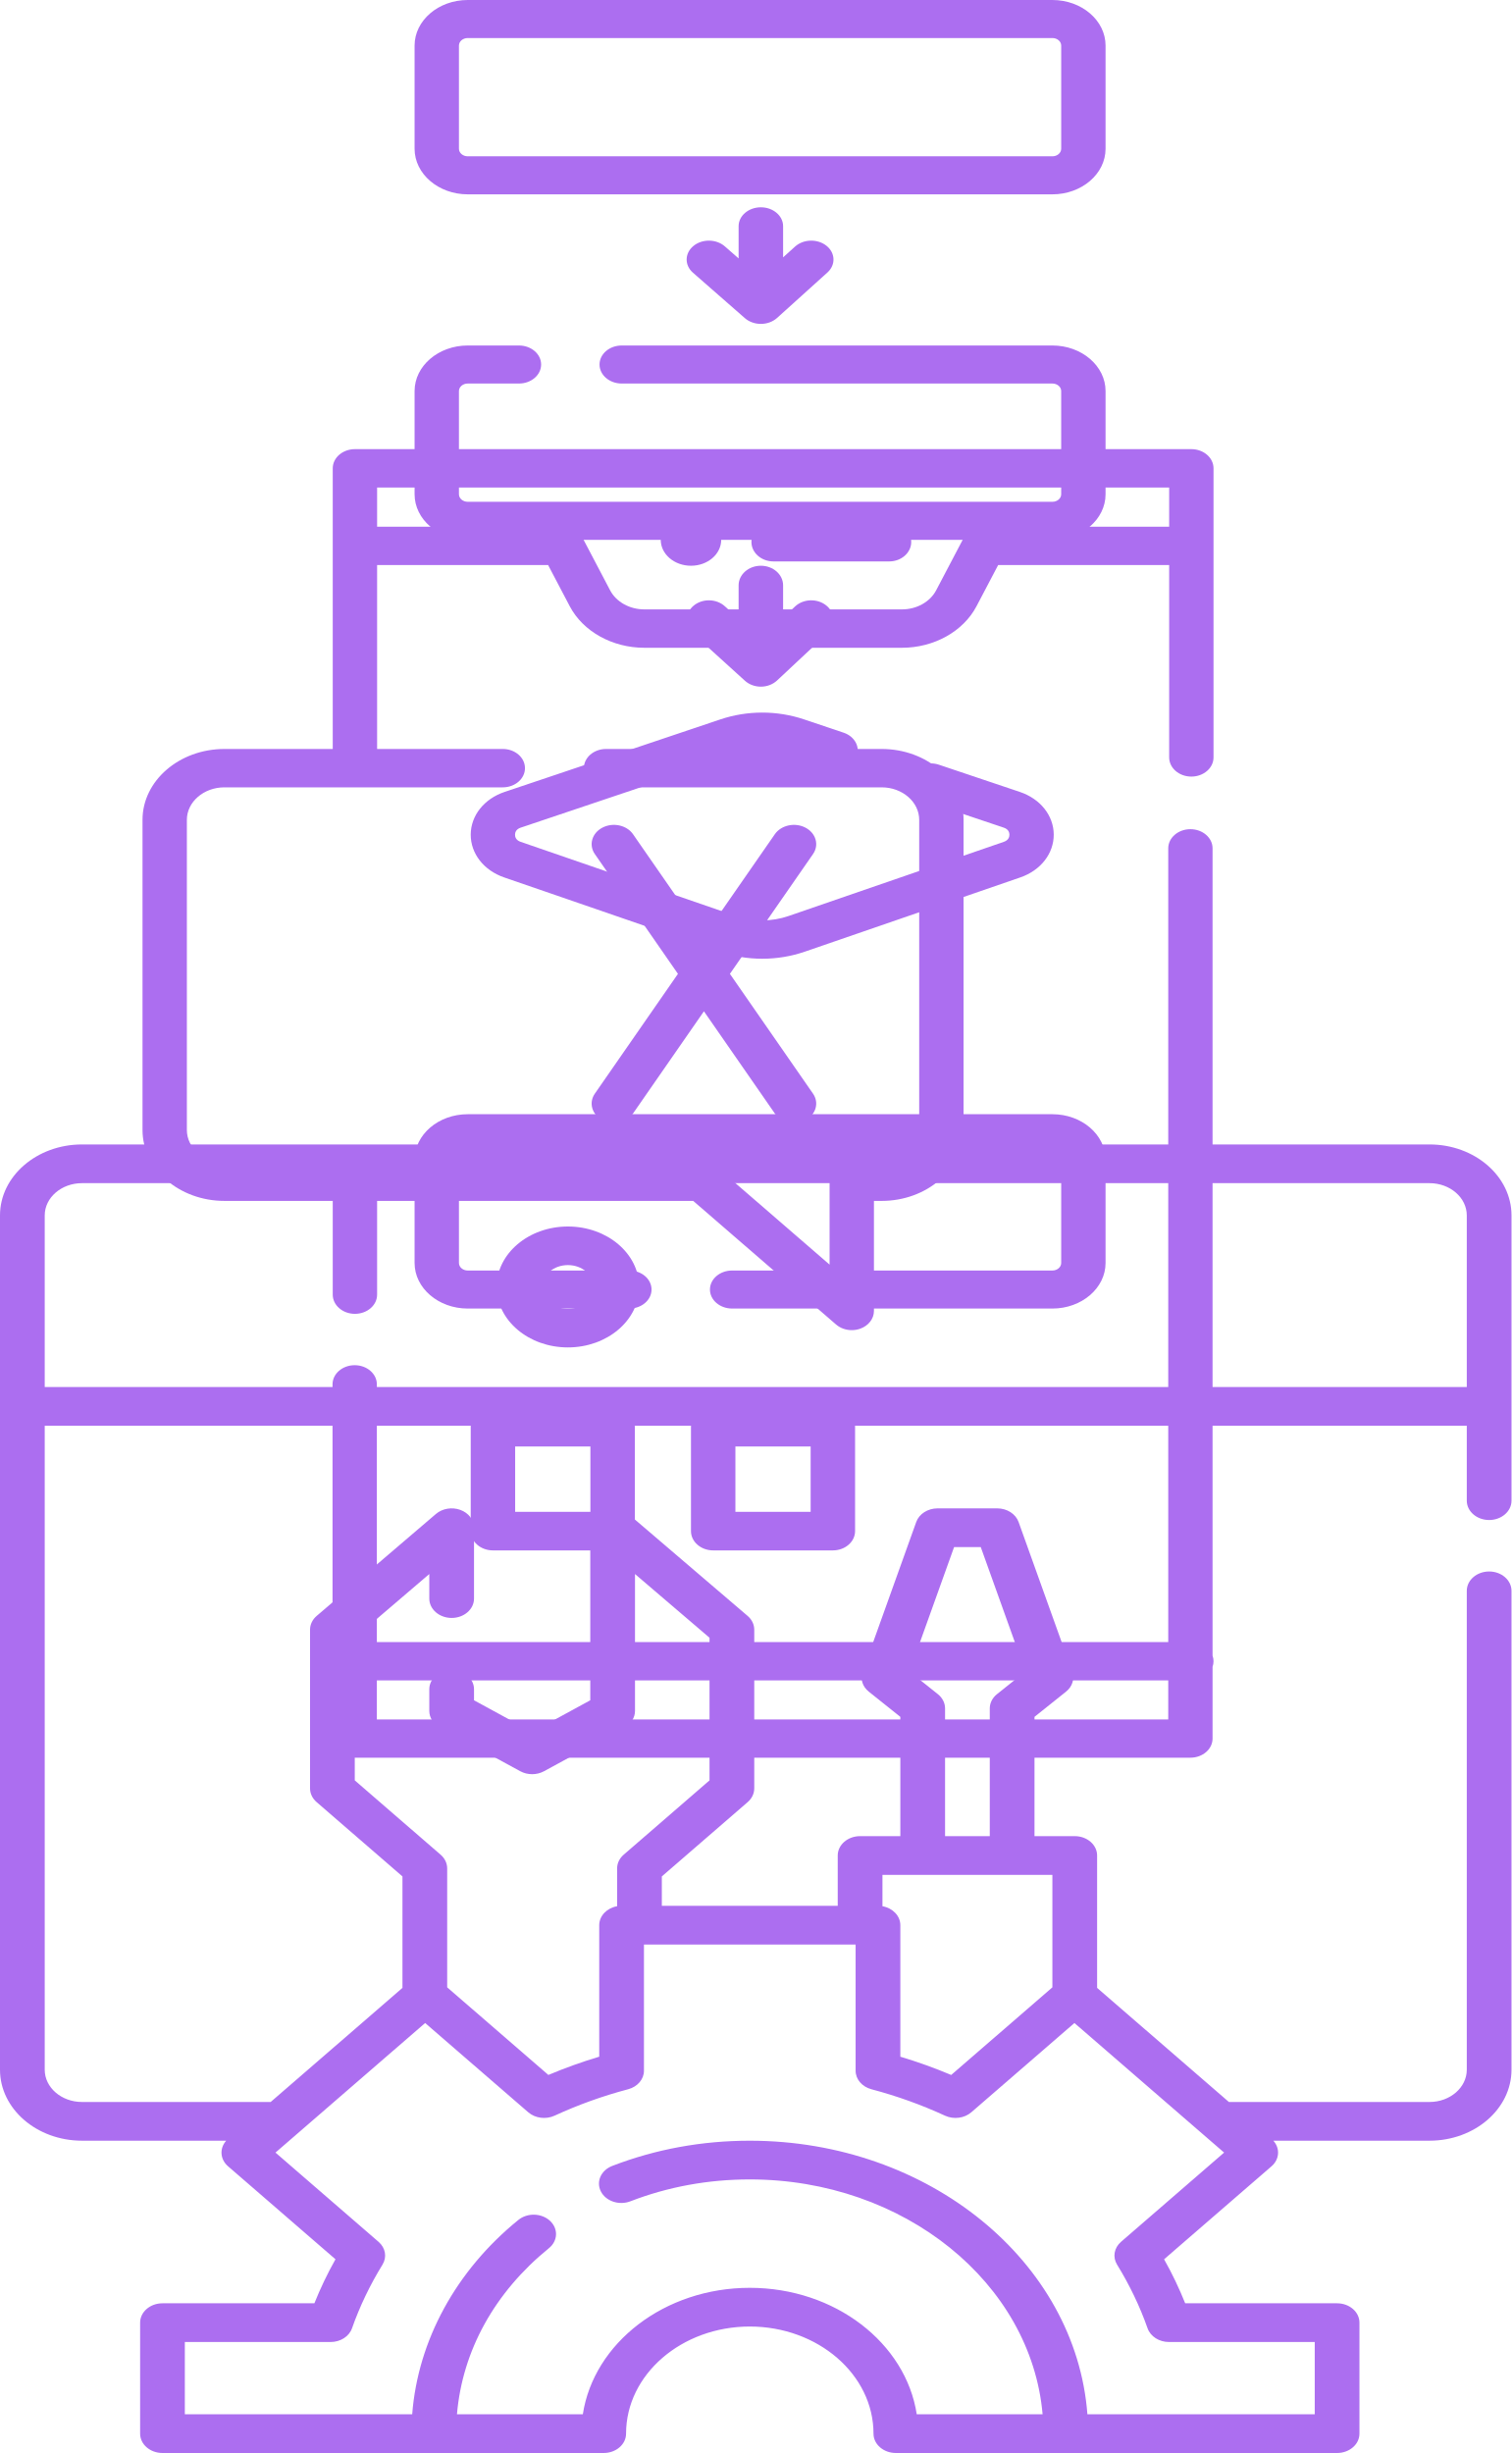
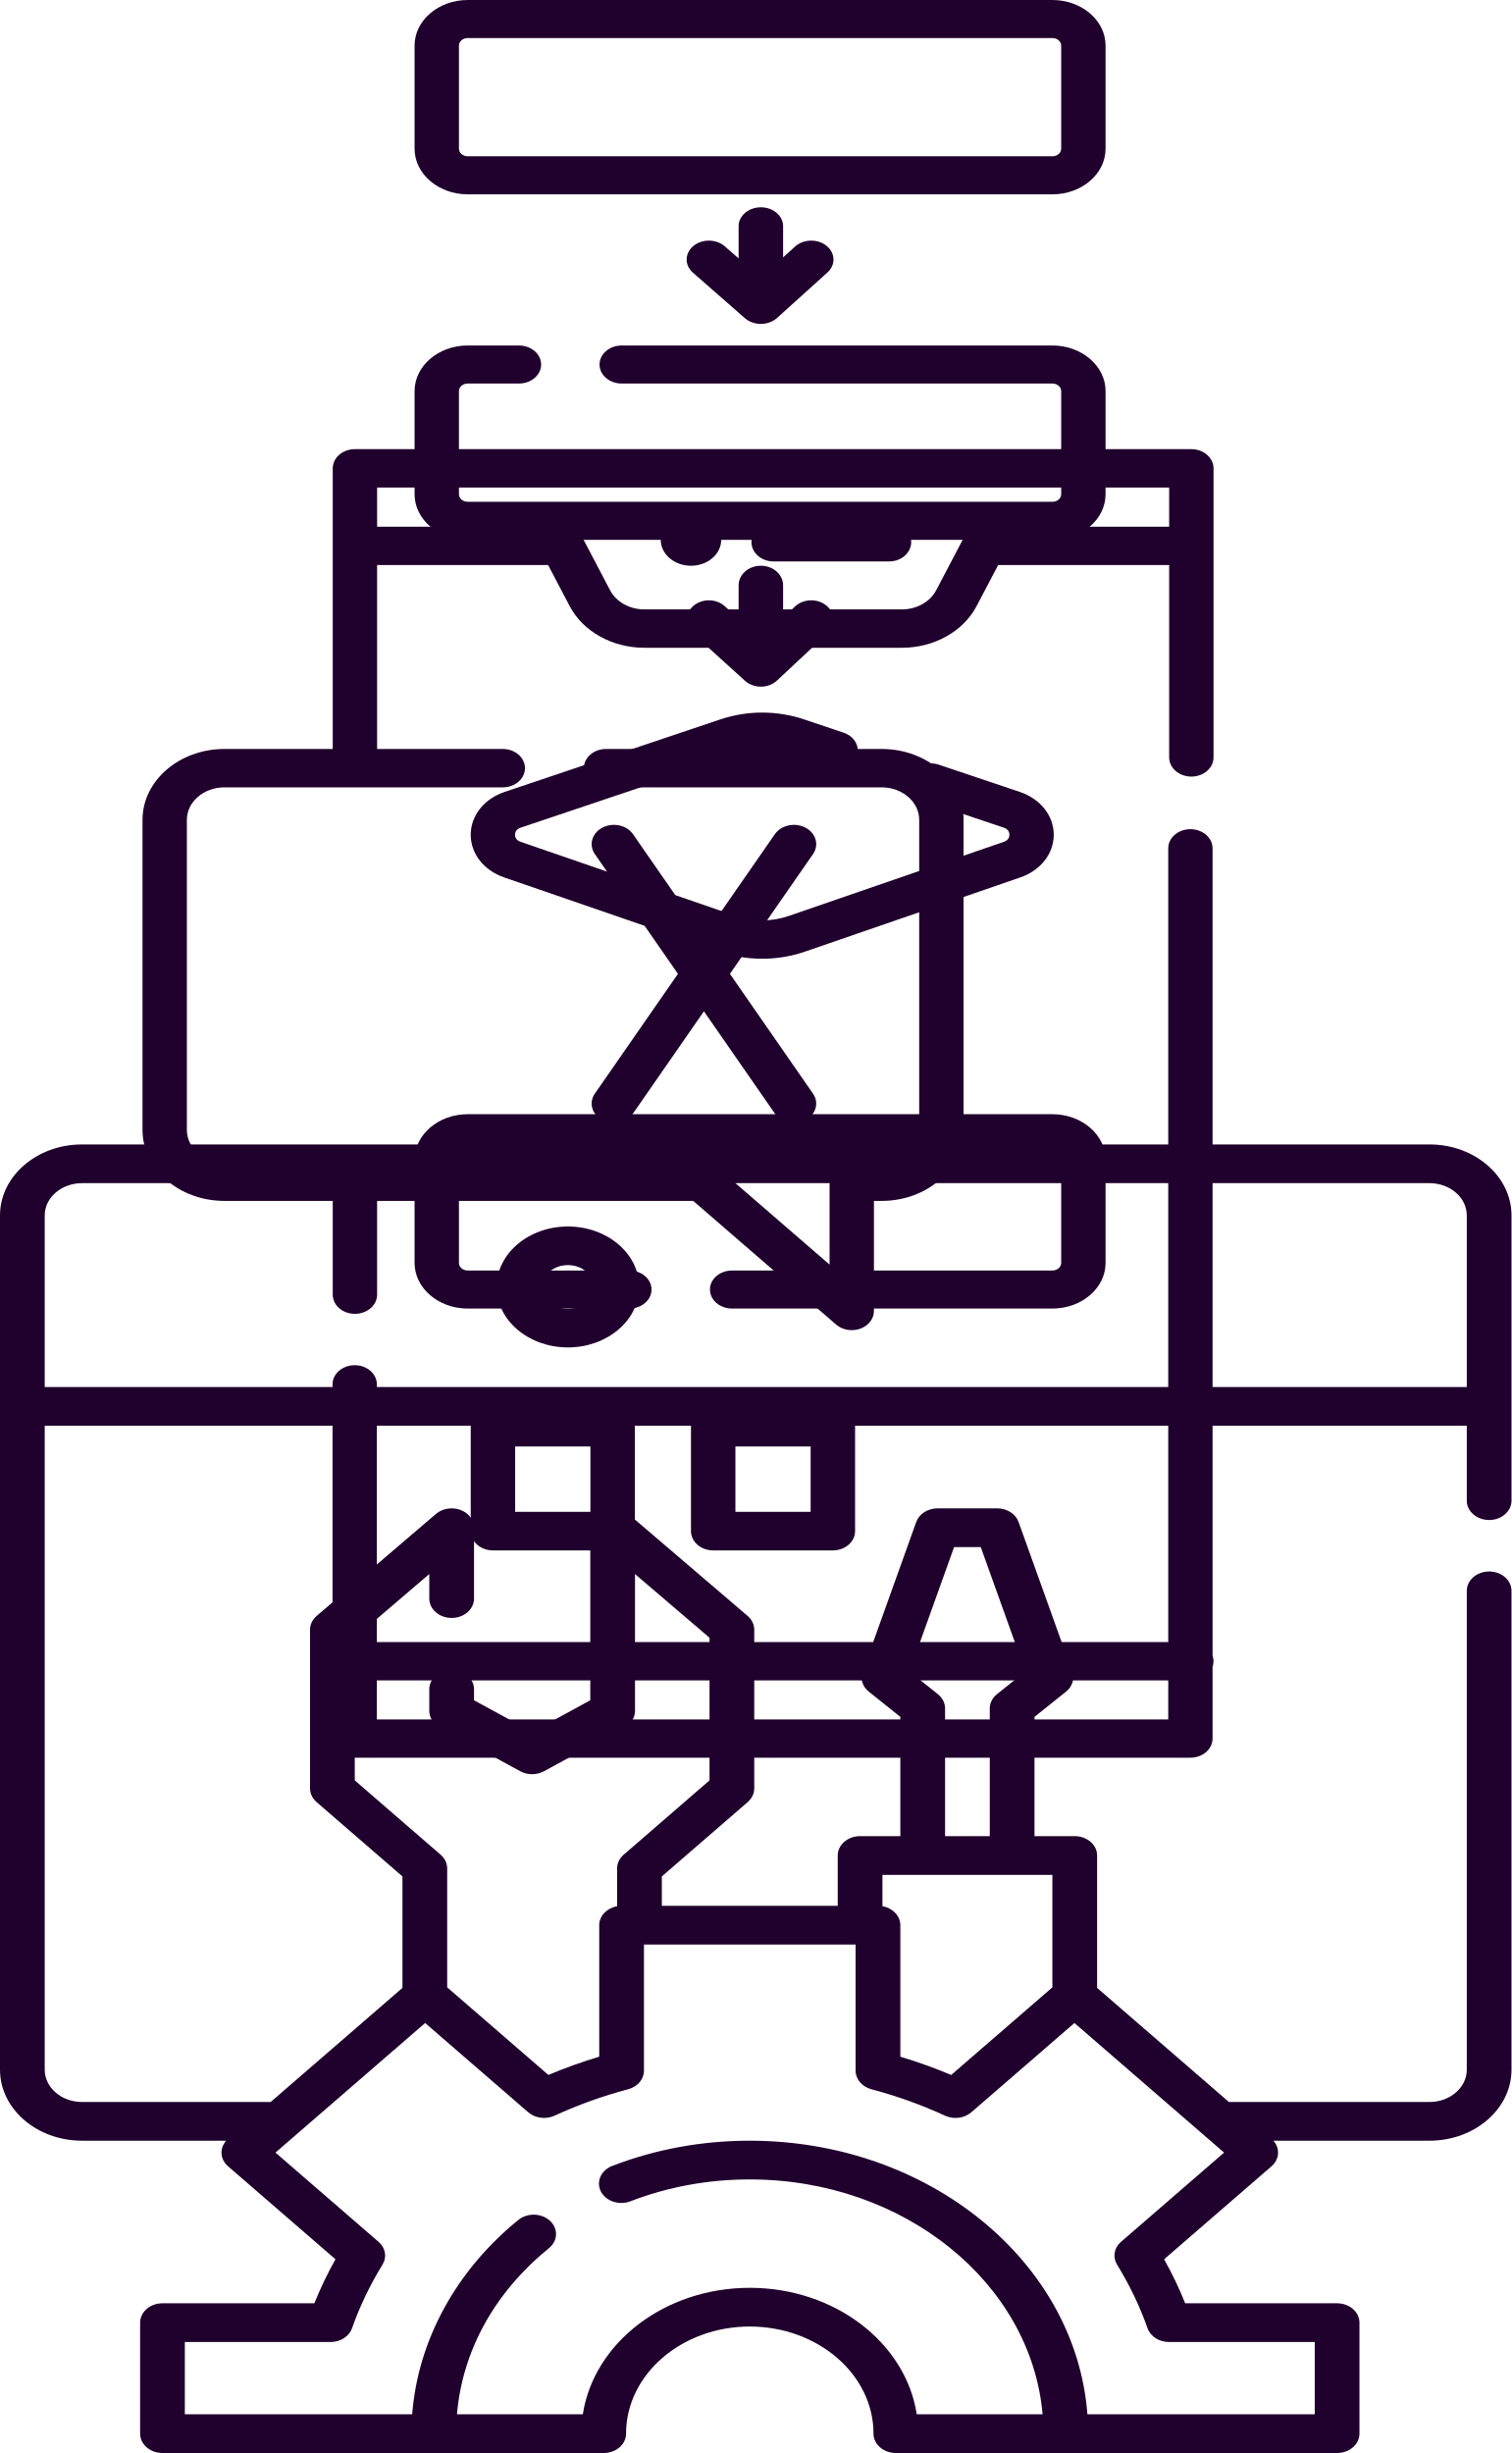
<svg xmlns="http://www.w3.org/2000/svg" width="350" height="568" viewBox="0 0 350 568" fill="none">
-   <path d="M131.5 284C122.401 284 115 290.282 115 298.001C115 305.721 122.401 312 131.5 312C140.599 312 148 305.721 148 298.001C148 290.282 140.599 284 131.5 284V284ZM131.5 303.064C128.208 303.064 125.533 300.792 125.533 297.999C125.533 295.208 128.208 292.936 131.5 292.936C134.792 292.936 137.47 295.208 137.47 297.999C137.47 300.792 134.789 303.064 131.5 303.064Z" fill="#ac6ef0" />
-   <path d="M331.017 265H18.983C8.516 265 0 272.372 0 281.434V479.251C0 488.313 8.516 495.685 18.983 495.685H52.383C50.797 497.444 50.936 499.99 52.805 501.608L77.681 523.144C75.817 526.454 74.186 529.864 72.797 533.336H37.622C34.764 533.336 32.447 535.343 32.447 537.818V563.518C32.447 565.993 34.764 568 37.622 568H139.792C142.652 568 144.97 565.993 144.97 563.518C144.97 549.842 157.822 538.715 173.619 538.715C189.414 538.715 202.266 549.842 202.266 563.518C202.266 565.993 204.584 568 207.444 568H309.615C312.474 568 314.792 565.993 314.792 563.518V537.818C314.792 535.343 312.474 533.336 309.615 533.336H274.439C273.05 529.864 271.419 526.454 269.555 523.144L294.434 501.608C296.301 499.99 296.439 497.444 294.853 495.685H331.014C341.482 495.685 349.997 488.313 349.997 479.251V368.366C349.997 365.89 347.68 363.883 344.822 363.883C341.962 363.883 339.645 365.89 339.645 368.366V479.251C339.645 483.371 335.773 486.72 331.014 486.72H284.559L254.043 460.302V429.647C254.043 427.171 251.723 425.164 248.866 425.164H239.546V397.544L246.852 391.705C248.321 390.53 248.879 388.732 248.286 387.081L235.861 352.419C235.188 350.545 233.183 349.266 230.916 349.266H217.108C214.841 349.266 212.835 350.545 212.162 352.419L199.738 387.081C199.145 388.732 199.703 390.53 201.171 391.705L208.48 397.544V425.164H199.161C196.301 425.164 193.983 427.171 193.983 429.647V441.3H153.253V434.492L173.136 417.279C174.108 416.438 174.653 415.298 174.653 414.11V377.354C174.653 376.156 174.097 375.007 173.112 374.166L145.501 350.559C144.014 349.287 141.792 348.915 139.867 349.611C137.939 350.309 136.684 351.939 136.684 353.746V393.704L123.223 401.042L109.762 393.704V391.15C109.762 388.674 107.444 386.667 104.585 386.667C101.725 386.667 99.407 388.674 99.407 391.15V396.178C99.407 397.72 100.32 399.151 101.826 399.971L120.465 410.131C122.15 411.051 124.297 411.051 125.982 410.131L144.62 399.971C146.126 399.151 147.039 397.72 147.039 396.178V364.473L164.297 379.226V412.251L144.415 429.464C143.443 430.306 142.898 431.445 142.898 432.636V441.39C140.535 441.806 138.756 443.614 138.756 445.782V476.234C134.743 477.434 130.807 478.849 126.98 480.46L103.548 460.175V432.636C103.548 431.445 103.004 430.306 102.032 429.464L82.149 412.251V379.226L99.407 364.473V370.157C99.407 372.633 101.725 374.64 104.585 374.64C107.444 374.64 109.762 372.633 109.762 370.157V353.749C109.762 351.939 108.507 350.309 106.579 349.613C104.654 348.915 102.432 349.289 100.945 350.559L73.332 374.166C72.346 375.007 71.793 376.156 71.793 377.354V414.11C71.793 415.298 72.338 416.438 73.31 417.279L93.193 434.492V460.302L62.677 486.72H18.983C14.225 486.72 10.355 483.371 10.355 479.251V330.142H339.645V347.484C339.645 349.958 341.962 351.964 344.822 351.964C347.682 351.964 350 349.958 350 347.484V281.434C350 272.372 341.484 265 331.017 265V265ZM217.169 392.289L210.598 387.037L220.926 358.231H227.103L237.429 387.037L230.857 392.289C229.797 393.138 229.191 394.331 229.191 395.584V425.167H218.838V395.584C218.835 394.331 218.232 393.138 217.169 392.289V392.289ZM243.688 434.129V460.177L220.256 480.463C216.43 478.851 212.494 477.437 208.48 476.234V445.785C208.48 443.616 206.702 441.809 204.338 441.392V434.131H243.688V434.129ZM128.417 489.89C133.851 487.384 139.581 485.326 145.448 483.775C147.624 483.2 149.112 481.459 149.112 479.487V450.265H198.125V479.487C198.125 481.459 199.615 483.2 201.791 483.775C207.658 485.326 213.388 487.384 218.822 489.89C220.833 490.817 223.306 490.498 224.918 489.104L248.793 468.435L278.751 494.372C278.754 494.372 278.754 494.374 278.757 494.377L283.451 498.438L259.576 519.107C257.966 520.501 257.597 522.644 258.668 524.385C261.563 529.087 263.939 534.048 265.731 539.129C266.396 541.013 268.407 542.301 270.682 542.301H304.437V559.035H251.797C249.122 523.715 215.084 495.688 173.619 495.688C162.532 495.688 151.817 497.652 141.766 501.527C139.154 502.535 137.979 505.184 139.143 507.447C140.305 509.708 143.37 510.723 145.979 509.717C154.695 506.356 163.993 504.652 173.619 504.652C209.372 504.652 238.769 528.662 241.421 559.035H212.28C209.74 542.53 193.372 529.753 173.619 529.753C153.867 529.753 137.498 542.53 134.959 559.035H105.813C107.071 544.317 114.523 530.793 127.116 520.568C129.202 518.876 129.309 516.04 127.351 514.232C125.397 512.429 122.12 512.336 120.035 514.029C105.556 525.781 96.766 541.984 95.447 559.035H42.799V542.301H76.555C78.832 542.301 80.843 541.013 81.508 539.129C83.3 534.048 85.676 529.087 88.571 524.385C89.642 522.644 89.273 520.501 87.663 519.107L63.788 498.438L68.482 494.377C68.482 494.374 68.485 494.372 68.487 494.372L98.445 468.435L122.321 489.104C123.931 490.498 126.406 490.817 128.417 489.89V489.89ZM10.355 321.177V281.434C10.355 277.314 14.227 273.965 18.983 273.965H331.017C335.775 273.965 339.645 277.317 339.645 281.434V321.177H10.355Z" fill="#ac6ef0" />
-   <path d="M160 131C163.866 131 167 128.314 167 125C167 121.686 163.866 119 160 119C156.134 119 153 121.686 153 125C153 128.314 156.134 131 160 131Z" fill="#ac6ef0" />
-   <path d="M179.101 130H205.899C208.717 130 211 127.985 211 125.5C211 123.015 208.717 121 205.899 121H179.101C176.283 121 174 123.015 174 125.5C174 127.985 176.284 130 179.101 130Z" fill="#ac6ef0" />
-   <path d="M139.505 259.364C140.336 259.795 141.251 260 142.154 260C143.907 260 145.615 259.228 146.582 257.834L163 234.17L179.418 257.834C180.386 259.228 182.094 260 183.846 260C184.749 260 185.664 259.795 186.495 259.364C188.938 258.096 189.73 255.356 188.264 253.244L169.016 225.5L188.264 197.756C189.73 195.644 188.938 192.904 186.495 191.636C184.052 190.369 180.884 191.054 179.418 193.166L163 216.83L146.582 193.166C145.115 191.053 141.948 190.369 139.505 191.636C137.062 192.904 136.27 195.644 137.736 197.756L156.984 225.5L137.736 253.244C136.27 255.356 137.062 258.096 139.505 259.364V259.364Z" fill="#ac6ef0" />
-   <path d="M114.144 326C111.302 326 109 328 109 330.467V354.533C109 357 111.302 359 114.144 359H141.856C144.698 359 147 357 147 354.533V330.467C147 328 144.698 326 141.856 326H114.144ZM136.712 350.066H119.288V334.934H136.712V350.066Z" fill="#ac6ef0" />
-   <path d="M192.856 326H165.144C162.302 326 160 328 160 330.467V354.533C160 357 162.302 359 165.144 359H192.856C195.698 359 198 357 198 354.533V330.467C198 327.999 195.698 326 192.856 326ZM187.712 350.066H170.288V334.934H187.712V350.066Z" fill="#ac6ef0" />
-   <path d="M281 384.665C281 384.216 280.921 383.784 280.778 383.375V196.431C280.778 193.984 278.481 192 275.646 192C272.812 192 270.515 193.984 270.515 196.431V380.234H87.263V320.547C87.263 318.1 84.966 316.116 82.131 316.116C79.297 316.116 77 318.1 77 320.547V402.569C77 405.016 79.297 407 82.131 407H275.646C278.481 407 280.778 405.016 280.778 402.569V385.955C280.921 385.547 281 385.114 281 384.665ZM87.263 398.138V389.096H270.515V398.138H87.263Z" fill="#ac6ef0" />
-   <path d="M77.049 299.78C77.049 302.234 79.348 304.224 82.185 304.224C85.022 304.224 87.321 302.234 87.321 299.78V278.074H160.519L193.601 306.698C194.584 307.549 195.898 308 197.234 308C197.896 308 198.563 307.889 199.198 307.662C201.118 306.974 202.369 305.353 202.369 303.556V278.075H204.15C214.61 278.075 223.12 270.712 223.12 261.661V189.84C223.12 180.789 214.61 173.426 204.15 173.426H140.335C137.498 173.426 135.2 175.415 135.2 177.87C135.2 180.324 137.498 182.313 140.335 182.313H204.149C208.946 182.313 212.848 185.69 212.848 189.84V261.66C212.848 265.81 208.946 269.186 204.149 269.186H197.232C194.395 269.186 192.097 271.176 192.097 273.63V292.828L166.278 270.488C165.314 269.655 164.008 269.186 162.646 269.186H82.252C82.23 269.186 82.208 269.184 82.185 269.184C82.163 269.184 82.141 269.186 82.119 269.186H51.97C47.173 269.186 43.271 265.81 43.271 261.66V189.84C43.271 185.69 47.173 182.313 51.97 182.313H116.425C119.262 182.313 121.561 180.324 121.561 177.87C121.561 175.415 119.262 173.426 116.425 173.426H87.321V130.842H126.921L131.928 140.373C134.999 146.218 141.778 149.994 149.199 149.994H208.851C216.271 149.994 223.05 146.217 226.121 140.373L231.128 130.842H270.729V175.377C270.729 177.831 273.027 179.821 275.864 179.821C278.701 179.821 281 177.831 281 175.377V108.444C281 105.99 278.701 104 275.864 104H82.185C79.348 104 77.049 105.99 77.049 108.444V173.427H51.97C41.51 173.427 33 180.79 33 189.841V261.661C33 270.711 41.51 278.074 51.97 278.074H77.049V299.78ZM270.728 112.887V121.955H227.821C225.807 121.955 223.979 122.974 223.145 124.56L216.769 136.695C215.361 139.375 212.253 141.107 208.851 141.107H149.199C145.796 141.107 142.687 139.375 141.28 136.695L134.904 124.56C134.07 122.973 132.243 121.955 130.229 121.955H87.322V112.887H270.728Z" fill="#ac6ef0" />
-   <path d="M176.181 131C173.337 131 171.031 133.031 171.031 135.537V143.276L167.845 140.384C165.864 138.586 162.604 138.543 160.563 140.288C158.522 142.033 158.473 144.905 160.455 146.703L172.486 157.623C173.457 158.504 174.789 159 176.182 159H176.222C177.627 158.99 178.968 158.475 179.933 157.572L191.6 146.652C193.55 144.828 193.45 141.956 191.38 140.239C189.309 138.522 186.051 138.608 184.099 140.433L181.333 143.023V135.536C181.331 133.031 179.025 131 176.181 131V131Z" fill="#ac6ef0" />
-   <path d="M243.691 258H108.308C101.521 258 96 262.735 96 268.555V292.445C96 298.265 101.522 303 108.308 303H145.732C148.568 303 150.868 301.028 150.868 298.596C150.868 296.163 148.568 294.192 145.732 294.192H108.308C107.186 294.192 106.272 293.408 106.272 292.445V268.555C106.272 267.592 107.186 266.808 108.308 266.808H243.691C244.814 266.808 245.728 267.592 245.728 268.555V292.445C245.728 293.408 244.814 294.192 243.691 294.192H169.53C166.694 294.192 164.394 296.163 164.394 298.596C164.394 301.028 166.694 303 169.53 303H243.691C250.478 303 256 298.265 256 292.445V268.555C256 262.735 250.478 258 243.691 258V258Z" fill="#ac6ef0" />
-   <path d="M243.691 80H143.963C141.126 80 138.827 81.972 138.827 84.404C138.827 86.837 141.126 88.809 143.963 88.809H243.691C244.814 88.809 245.727 89.592 245.727 90.554V114.446C245.727 115.408 244.814 116.191 243.691 116.191H108.307C107.185 116.191 106.271 115.408 106.271 114.446V90.554C106.271 89.592 107.185 88.809 108.307 88.809H120.166C123.002 88.809 125.302 86.837 125.302 84.404C125.302 81.972 123.002 80 120.166 80H108.308C101.521 80 96 84.735 96 90.554V114.446C96 120.266 101.522 125 108.308 125H243.691C250.478 125 256 120.265 256 114.446V90.554C255.999 84.734 250.478 80 243.691 80Z" fill="#ac6ef0" />
-   <path d="M109 193.245C108.979 197.647 112.019 201.542 116.745 203.171L166.6 220.35C169.792 221.45 173.146 222 176.5 222C179.854 222 183.208 221.45 186.4 220.35L236.254 203.171C240.981 201.543 244.021 197.647 244 193.245C243.979 188.843 240.901 184.969 236.159 183.375L217.397 177.067C214.753 176.18 211.783 177.312 210.757 179.597C209.731 181.882 211.04 184.453 213.68 185.341L232.443 191.649C233.566 192.027 233.738 192.834 233.739 193.282C233.741 193.729 233.578 194.538 232.458 194.924L182.603 212.103C178.667 213.459 174.332 213.459 170.395 212.103L120.54 194.924C119.421 194.538 119.257 193.729 119.259 193.282C119.261 192.834 119.433 192.027 120.556 191.649L170.524 174.85C174.377 173.555 178.62 173.555 182.473 174.85L191.638 177.931C194.282 178.82 197.252 177.686 198.278 175.402C199.304 173.118 197.995 170.545 195.355 169.658L186.19 166.576C179.941 164.475 173.057 164.475 166.809 166.576L116.841 183.375C112.1 184.969 109.022 188.844 109 193.245V193.245Z" fill="#ac6ef0" />
-   <path d="M176.181 48C173.337 48 171.031 49.959 171.031 52.375V59.837L167.845 57.048C165.864 55.315 162.604 55.273 160.563 56.956C158.522 58.639 158.473 61.408 160.455 63.142L172.486 73.672C173.457 74.522 174.789 75 176.182 75H176.222C177.628 74.991 178.968 74.493 179.933 73.624L191.6 63.093C193.55 61.334 193.45 58.565 191.38 56.909C189.309 55.254 186.051 55.337 184.099 57.096L181.333 59.593V52.375C181.331 49.959 179.025 48 176.181 48V48Z" fill="#ac6ef0" />
-   <path d="M243.691 0H108.308C101.521 0 96 4.735 96 10.555V34.445C96 40.265 101.522 45 108.308 45H243.691C250.478 45 256 40.265 256 34.445V10.555C256 4.735 250.478 0 243.691 0V0ZM245.728 34.445C245.728 35.408 244.814 36.192 243.691 36.192H108.308C107.186 36.192 106.272 35.408 106.272 34.445V10.555C106.272 9.592 107.186 8.808 108.308 8.808H243.691C244.814 8.808 245.728 9.592 245.728 10.555V34.445Z" fill="#ac6ef0" />
+   <path d="M131.5 284C122.401 284 115 290.282 115 298.001C115 305.721 122.401 312 131.5 312C140.599 312 148 305.721 148 298.001C148 290.282 140.599 284 131.5 284V284ZM131.5 303.064C128.208 303.064 125.533 300.792 125.533 297.999C125.533 295.208 128.208 292.936 131.5 292.936C134.792 292.936 137.47 295.208 137.47 297.999C137.47 300.792 134.789 303.064 131.5 303.064Z" fill="#20002c" />
+   <path d="M331.017 265H18.983C8.516 265 0 272.372 0 281.434V479.251C0 488.313 8.516 495.685 18.983 495.685H52.383C50.797 497.444 50.936 499.99 52.805 501.608L77.681 523.144C75.817 526.454 74.186 529.864 72.797 533.336H37.622C34.764 533.336 32.447 535.343 32.447 537.818V563.518C32.447 565.993 34.764 568 37.622 568H139.792C142.652 568 144.97 565.993 144.97 563.518C144.97 549.842 157.822 538.715 173.619 538.715C189.414 538.715 202.266 549.842 202.266 563.518C202.266 565.993 204.584 568 207.444 568H309.615C312.474 568 314.792 565.993 314.792 563.518V537.818C314.792 535.343 312.474 533.336 309.615 533.336H274.439C273.05 529.864 271.419 526.454 269.555 523.144L294.434 501.608C296.301 499.99 296.439 497.444 294.853 495.685H331.014C341.482 495.685 349.997 488.313 349.997 479.251V368.366C349.997 365.89 347.68 363.883 344.822 363.883C341.962 363.883 339.645 365.89 339.645 368.366V479.251C339.645 483.371 335.773 486.72 331.014 486.72H284.559L254.043 460.302V429.647C254.043 427.171 251.723 425.164 248.866 425.164H239.546V397.544L246.852 391.705C248.321 390.53 248.879 388.732 248.286 387.081L235.861 352.419C235.188 350.545 233.183 349.266 230.916 349.266H217.108C214.841 349.266 212.835 350.545 212.162 352.419L199.738 387.081C199.145 388.732 199.703 390.53 201.171 391.705L208.48 397.544V425.164H199.161C196.301 425.164 193.983 427.171 193.983 429.647V441.3H153.253V434.492L173.136 417.279C174.108 416.438 174.653 415.298 174.653 414.11V377.354C174.653 376.156 174.097 375.007 173.112 374.166L145.501 350.559C144.014 349.287 141.792 348.915 139.867 349.611C137.939 350.309 136.684 351.939 136.684 353.746V393.704L123.223 401.042L109.762 393.704V391.15C109.762 388.674 107.444 386.667 104.585 386.667C101.725 386.667 99.407 388.674 99.407 391.15V396.178C99.407 397.72 100.32 399.151 101.826 399.971L120.465 410.131C122.15 411.051 124.297 411.051 125.982 410.131L144.62 399.971C146.126 399.151 147.039 397.72 147.039 396.178V364.473L164.297 379.226V412.251L144.415 429.464C143.443 430.306 142.898 431.445 142.898 432.636V441.39C140.535 441.806 138.756 443.614 138.756 445.782V476.234C134.743 477.434 130.807 478.849 126.98 480.46L103.548 460.175V432.636C103.548 431.445 103.004 430.306 102.032 429.464L82.149 412.251V379.226L99.407 364.473V370.157C99.407 372.633 101.725 374.64 104.585 374.64C107.444 374.64 109.762 372.633 109.762 370.157V353.749C109.762 351.939 108.507 350.309 106.579 349.613C104.654 348.915 102.432 349.289 100.945 350.559L73.332 374.166C72.346 375.007 71.793 376.156 71.793 377.354V414.11C71.793 415.298 72.338 416.438 73.31 417.279L93.193 434.492V460.302L62.677 486.72H18.983C14.225 486.72 10.355 483.371 10.355 479.251V330.142H339.645V347.484C339.645 349.958 341.962 351.964 344.822 351.964C347.682 351.964 350 349.958 350 347.484V281.434C350 272.372 341.484 265 331.017 265V265ZM217.169 392.289L210.598 387.037L220.926 358.231H227.103L237.429 387.037L230.857 392.289C229.797 393.138 229.191 394.331 229.191 395.584V425.167H218.838V395.584C218.835 394.331 218.232 393.138 217.169 392.289V392.289ZM243.688 434.129V460.177L220.256 480.463C216.43 478.851 212.494 477.437 208.48 476.234V445.785C208.48 443.616 206.702 441.809 204.338 441.392V434.131H243.688V434.129ZM128.417 489.89C133.851 487.384 139.581 485.326 145.448 483.775C147.624 483.2 149.112 481.459 149.112 479.487V450.265H198.125V479.487C198.125 481.459 199.615 483.2 201.791 483.775C207.658 485.326 213.388 487.384 218.822 489.89C220.833 490.817 223.306 490.498 224.918 489.104L248.793 468.435L278.751 494.372C278.754 494.372 278.754 494.374 278.757 494.377L283.451 498.438L259.576 519.107C257.966 520.501 257.597 522.644 258.668 524.385C261.563 529.087 263.939 534.048 265.731 539.129C266.396 541.013 268.407 542.301 270.682 542.301H304.437V559.035H251.797C249.122 523.715 215.084 495.688 173.619 495.688C162.532 495.688 151.817 497.652 141.766 501.527C139.154 502.535 137.979 505.184 139.143 507.447C140.305 509.708 143.37 510.723 145.979 509.717C154.695 506.356 163.993 504.652 173.619 504.652C209.372 504.652 238.769 528.662 241.421 559.035H212.28C209.74 542.53 193.372 529.753 173.619 529.753C153.867 529.753 137.498 542.53 134.959 559.035H105.813C107.071 544.317 114.523 530.793 127.116 520.568C129.202 518.876 129.309 516.04 127.351 514.232C125.397 512.429 122.12 512.336 120.035 514.029C105.556 525.781 96.766 541.984 95.447 559.035H42.799V542.301H76.555C78.832 542.301 80.843 541.013 81.508 539.129C83.3 534.048 85.676 529.087 88.571 524.385C89.642 522.644 89.273 520.501 87.663 519.107L63.788 498.438L68.482 494.377C68.482 494.374 68.485 494.372 68.487 494.372L98.445 468.435L122.321 489.104C123.931 490.498 126.406 490.817 128.417 489.89V489.89ZM10.355 321.177V281.434C10.355 277.314 14.227 273.965 18.983 273.965H331.017C335.775 273.965 339.645 277.317 339.645 281.434V321.177H10.355Z" fill="#20002c" />
+   <path d="M160 131C163.866 131 167 128.314 167 125C167 121.686 163.866 119 160 119C156.134 119 153 121.686 153 125C153 128.314 156.134 131 160 131Z" fill="#20002c" />
+   <path d="M179.101 130H205.899C208.717 130 211 127.985 211 125.5C211 123.015 208.717 121 205.899 121H179.101C176.283 121 174 123.015 174 125.5C174 127.985 176.284 130 179.101 130Z" fill="#20002c" />
+   <path d="M139.505 259.364C140.336 259.795 141.251 260 142.154 260C143.907 260 145.615 259.228 146.582 257.834L163 234.17L179.418 257.834C180.386 259.228 182.094 260 183.846 260C184.749 260 185.664 259.795 186.495 259.364C188.938 258.096 189.73 255.356 188.264 253.244L169.016 225.5L188.264 197.756C189.73 195.644 188.938 192.904 186.495 191.636C184.052 190.369 180.884 191.054 179.418 193.166L163 216.83L146.582 193.166C145.115 191.053 141.948 190.369 139.505 191.636C137.062 192.904 136.27 195.644 137.736 197.756L156.984 225.5L137.736 253.244C136.27 255.356 137.062 258.096 139.505 259.364V259.364Z" fill="#20002c" />
+   <path d="M114.144 326C111.302 326 109 328 109 330.467V354.533C109 357 111.302 359 114.144 359H141.856C144.698 359 147 357 147 354.533V330.467C147 328 144.698 326 141.856 326H114.144ZM136.712 350.066H119.288V334.934H136.712V350.066Z" fill="#20002c" />
+   <path d="M192.856 326H165.144C162.302 326 160 328 160 330.467V354.533C160 357 162.302 359 165.144 359H192.856C195.698 359 198 357 198 354.533V330.467C198 327.999 195.698 326 192.856 326ZM187.712 350.066H170.288V334.934H187.712V350.066Z" fill="#20002c" />
+   <path d="M281 384.665C281 384.216 280.921 383.784 280.778 383.375V196.431C280.778 193.984 278.481 192 275.646 192C272.812 192 270.515 193.984 270.515 196.431V380.234H87.263V320.547C87.263 318.1 84.966 316.116 82.131 316.116C79.297 316.116 77 318.1 77 320.547V402.569C77 405.016 79.297 407 82.131 407H275.646C278.481 407 280.778 405.016 280.778 402.569V385.955C280.921 385.547 281 385.114 281 384.665ZM87.263 398.138V389.096H270.515V398.138H87.263Z" fill="#20002c" />
+   <path d="M77.049 299.78C77.049 302.234 79.348 304.224 82.185 304.224C85.022 304.224 87.321 302.234 87.321 299.78V278.074H160.519L193.601 306.698C194.584 307.549 195.898 308 197.234 308C197.896 308 198.563 307.889 199.198 307.662C201.118 306.974 202.369 305.353 202.369 303.556V278.075H204.15C214.61 278.075 223.12 270.712 223.12 261.661V189.84C223.12 180.789 214.61 173.426 204.15 173.426H140.335C137.498 173.426 135.2 175.415 135.2 177.87C135.2 180.324 137.498 182.313 140.335 182.313H204.149C208.946 182.313 212.848 185.69 212.848 189.84V261.66C212.848 265.81 208.946 269.186 204.149 269.186H197.232C194.395 269.186 192.097 271.176 192.097 273.63V292.828L166.278 270.488C165.314 269.655 164.008 269.186 162.646 269.186H82.252C82.23 269.186 82.208 269.184 82.185 269.184C82.163 269.184 82.141 269.186 82.119 269.186H51.97C47.173 269.186 43.271 265.81 43.271 261.66V189.84C43.271 185.69 47.173 182.313 51.97 182.313H116.425C119.262 182.313 121.561 180.324 121.561 177.87C121.561 175.415 119.262 173.426 116.425 173.426H87.321V130.842H126.921L131.928 140.373C134.999 146.218 141.778 149.994 149.199 149.994H208.851C216.271 149.994 223.05 146.217 226.121 140.373L231.128 130.842H270.729V175.377C270.729 177.831 273.027 179.821 275.864 179.821C278.701 179.821 281 177.831 281 175.377V108.444C281 105.99 278.701 104 275.864 104H82.185C79.348 104 77.049 105.99 77.049 108.444V173.427H51.97C41.51 173.427 33 180.79 33 189.841V261.661C33 270.711 41.51 278.074 51.97 278.074H77.049V299.78ZM270.728 112.887V121.955H227.821C225.807 121.955 223.979 122.974 223.145 124.56L216.769 136.695C215.361 139.375 212.253 141.107 208.851 141.107H149.199C145.796 141.107 142.687 139.375 141.28 136.695L134.904 124.56C134.07 122.973 132.243 121.955 130.229 121.955H87.322V112.887H270.728Z" fill="#20002c" />
+   <path d="M176.181 131C173.337 131 171.031 133.031 171.031 135.537V143.276L167.845 140.384C165.864 138.586 162.604 138.543 160.563 140.288C158.522 142.033 158.473 144.905 160.455 146.703L172.486 157.623C173.457 158.504 174.789 159 176.182 159H176.222C177.627 158.99 178.968 158.475 179.933 157.572L191.6 146.652C193.55 144.828 193.45 141.956 191.38 140.239C189.309 138.522 186.051 138.608 184.099 140.433L181.333 143.023V135.536C181.331 133.031 179.025 131 176.181 131V131Z" fill="#20002c" />
+   <path d="M243.691 258H108.308C101.521 258 96 262.735 96 268.555V292.445C96 298.265 101.522 303 108.308 303H145.732C148.568 303 150.868 301.028 150.868 298.596C150.868 296.163 148.568 294.192 145.732 294.192H108.308C107.186 294.192 106.272 293.408 106.272 292.445V268.555C106.272 267.592 107.186 266.808 108.308 266.808H243.691C244.814 266.808 245.728 267.592 245.728 268.555V292.445C245.728 293.408 244.814 294.192 243.691 294.192H169.53C166.694 294.192 164.394 296.163 164.394 298.596C164.394 301.028 166.694 303 169.53 303H243.691C250.478 303 256 298.265 256 292.445V268.555C256 262.735 250.478 258 243.691 258V258Z" fill="#20002c" />
+   <path d="M243.691 80H143.963C141.126 80 138.827 81.972 138.827 84.404C138.827 86.837 141.126 88.809 143.963 88.809H243.691C244.814 88.809 245.727 89.592 245.727 90.554V114.446C245.727 115.408 244.814 116.191 243.691 116.191H108.307C107.185 116.191 106.271 115.408 106.271 114.446V90.554C106.271 89.592 107.185 88.809 108.307 88.809H120.166C123.002 88.809 125.302 86.837 125.302 84.404C125.302 81.972 123.002 80 120.166 80H108.308C101.521 80 96 84.735 96 90.554V114.446C96 120.266 101.522 125 108.308 125H243.691C250.478 125 256 120.265 256 114.446V90.554C255.999 84.734 250.478 80 243.691 80Z" fill="#20002c" />
+   <path d="M109 193.245C108.979 197.647 112.019 201.542 116.745 203.171L166.6 220.35C169.792 221.45 173.146 222 176.5 222C179.854 222 183.208 221.45 186.4 220.35L236.254 203.171C240.981 201.543 244.021 197.647 244 193.245C243.979 188.843 240.901 184.969 236.159 183.375L217.397 177.067C214.753 176.18 211.783 177.312 210.757 179.597C209.731 181.882 211.04 184.453 213.68 185.341L232.443 191.649C233.566 192.027 233.738 192.834 233.739 193.282C233.741 193.729 233.578 194.538 232.458 194.924L182.603 212.103C178.667 213.459 174.332 213.459 170.395 212.103L120.54 194.924C119.421 194.538 119.257 193.729 119.259 193.282C119.261 192.834 119.433 192.027 120.556 191.649L170.524 174.85C174.377 173.555 178.62 173.555 182.473 174.85L191.638 177.931C194.282 178.82 197.252 177.686 198.278 175.402C199.304 173.118 197.995 170.545 195.355 169.658L186.19 166.576C179.941 164.475 173.057 164.475 166.809 166.576L116.841 183.375C112.1 184.969 109.022 188.844 109 193.245V193.245Z" fill="#20002c" />
+   <path d="M176.181 48C173.337 48 171.031 49.959 171.031 52.375V59.837L167.845 57.048C165.864 55.315 162.604 55.273 160.563 56.956C158.522 58.639 158.473 61.408 160.455 63.142L172.486 73.672C173.457 74.522 174.789 75 176.182 75H176.222C177.628 74.991 178.968 74.493 179.933 73.624L191.6 63.093C193.55 61.334 193.45 58.565 191.38 56.909C189.309 55.254 186.051 55.337 184.099 57.096L181.333 59.593V52.375C181.331 49.959 179.025 48 176.181 48V48Z" fill="#20002c" />
+   <path d="M243.691 0H108.308C101.521 0 96 4.735 96 10.555V34.445C96 40.265 101.522 45 108.308 45H243.691C250.478 45 256 40.265 256 34.445V10.555C256 4.735 250.478 0 243.691 0V0ZM245.728 34.445C245.728 35.408 244.814 36.192 243.691 36.192H108.308C107.186 36.192 106.272 35.408 106.272 34.445V10.555C106.272 9.592 107.186 8.808 108.308 8.808H243.691C244.814 8.808 245.728 9.592 245.728 10.555V34.445Z" fill="#20002c" />
</svg>
